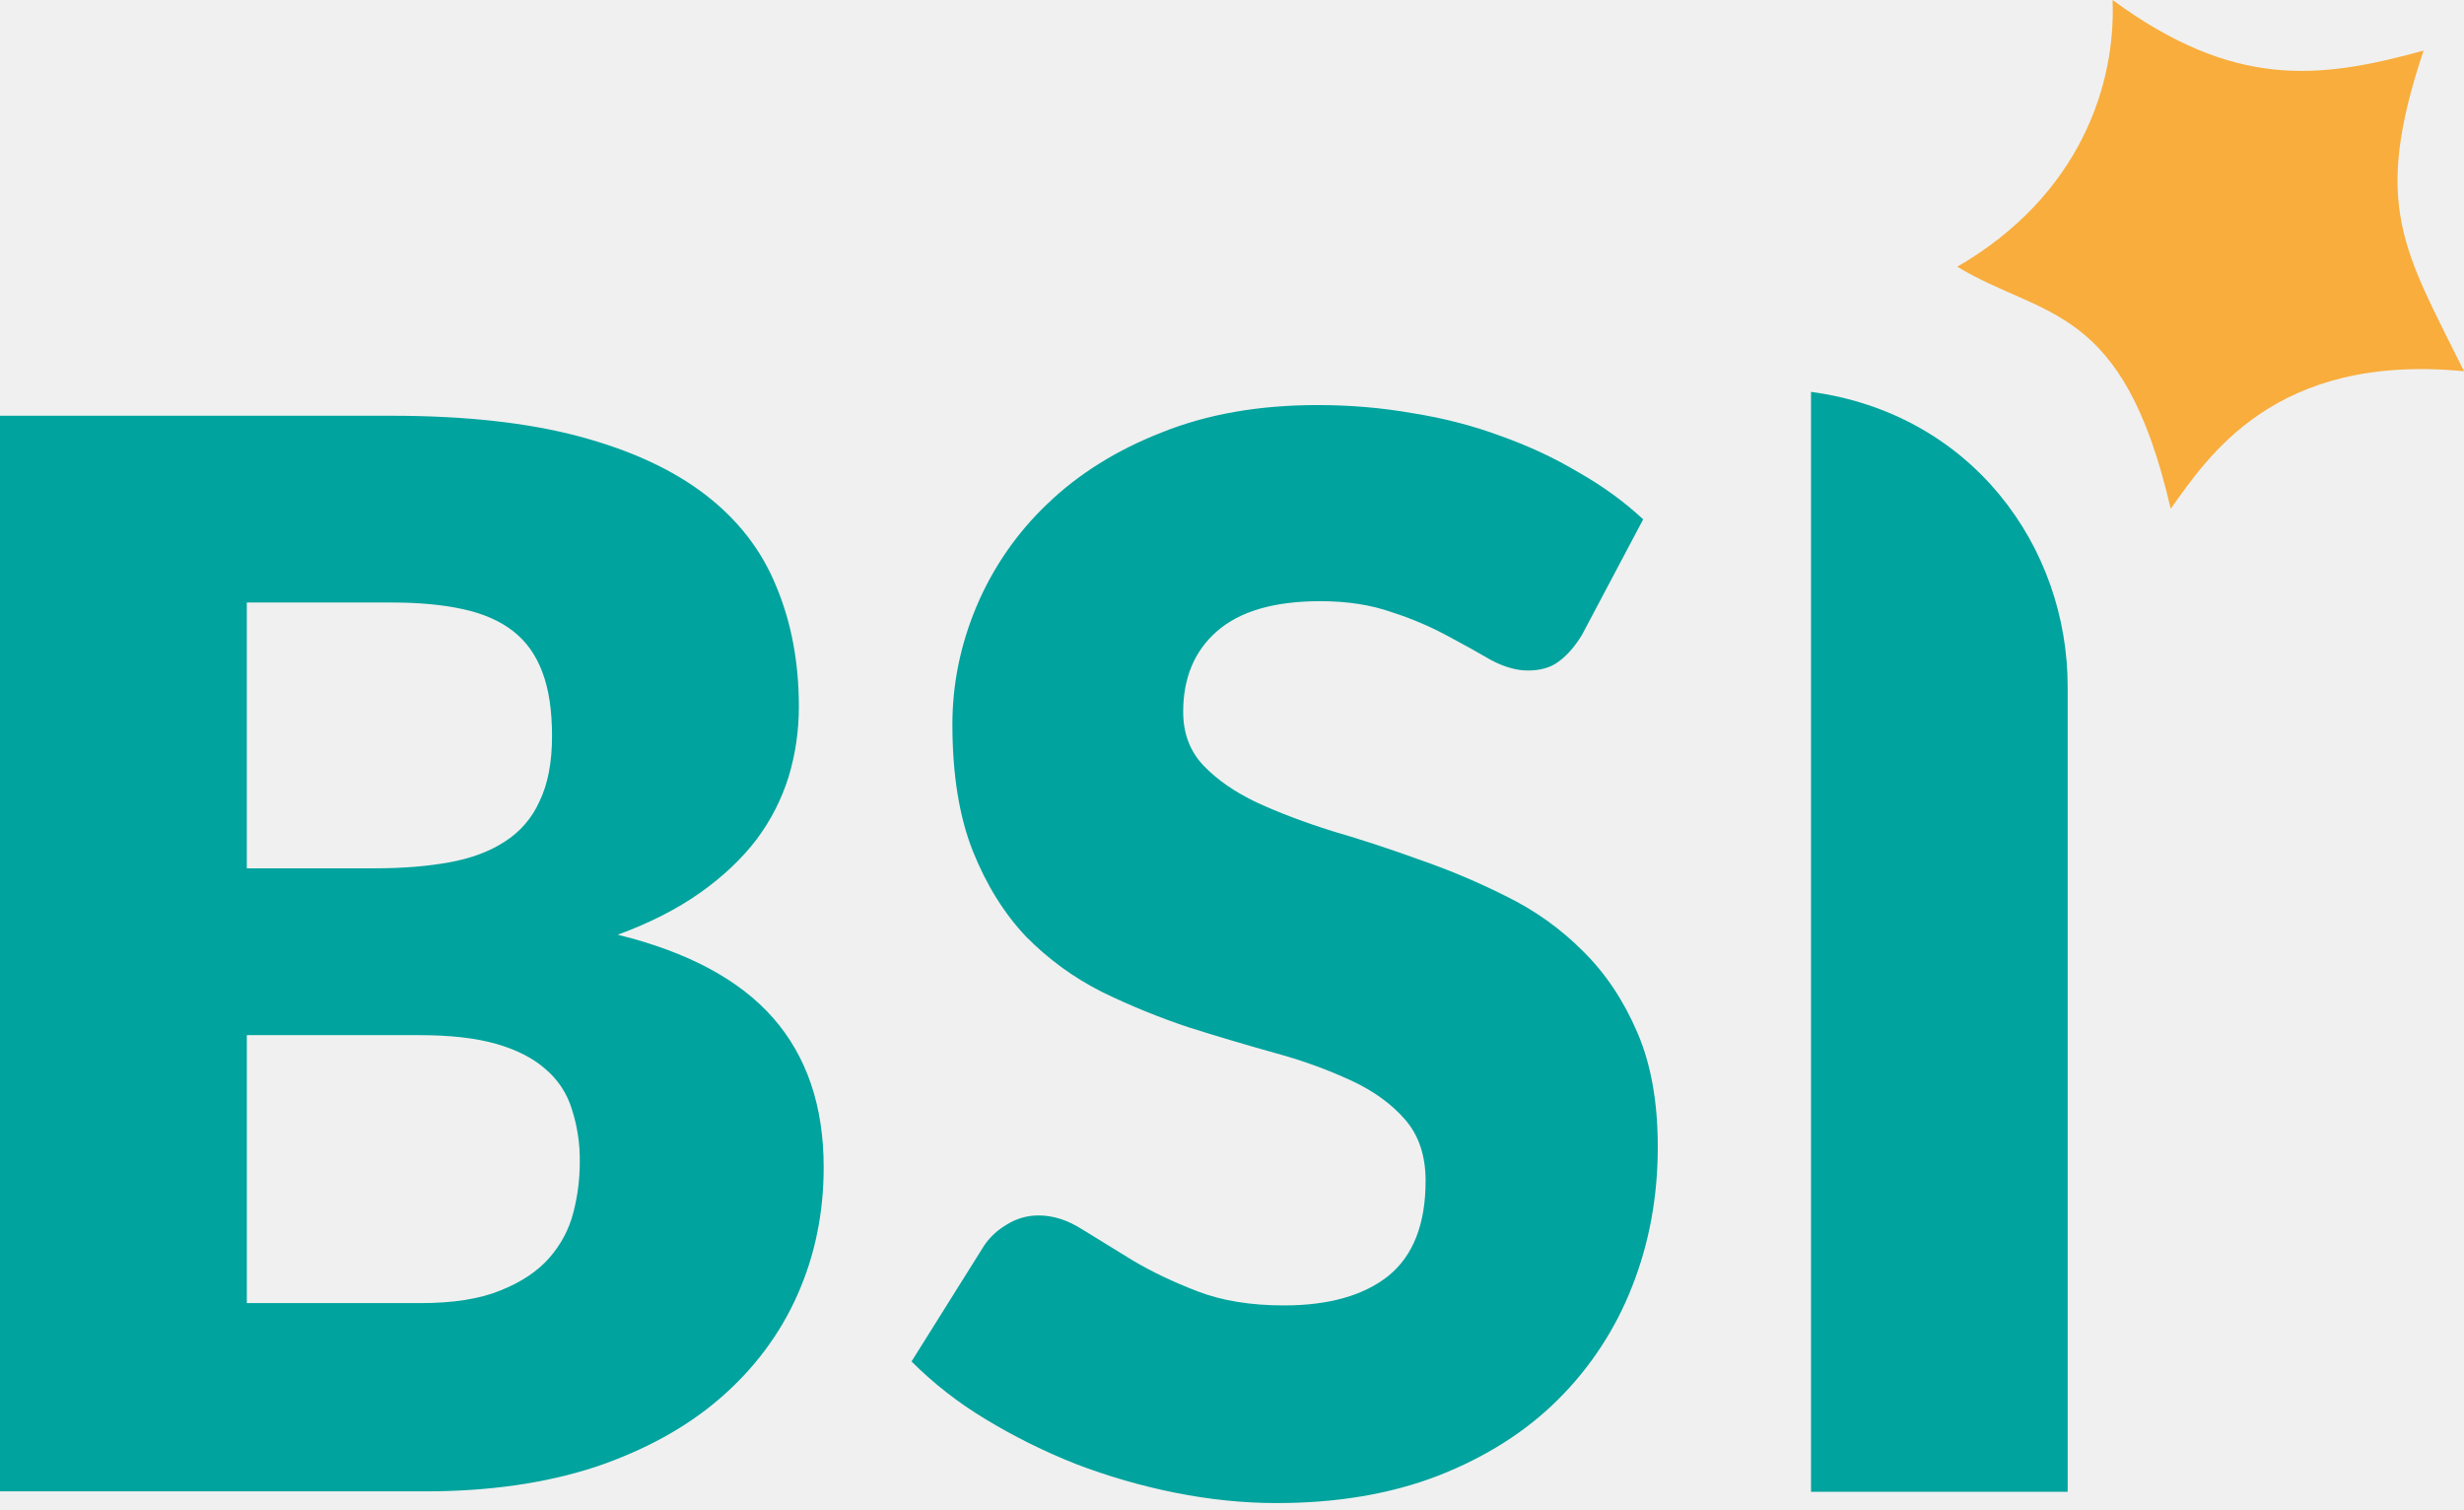
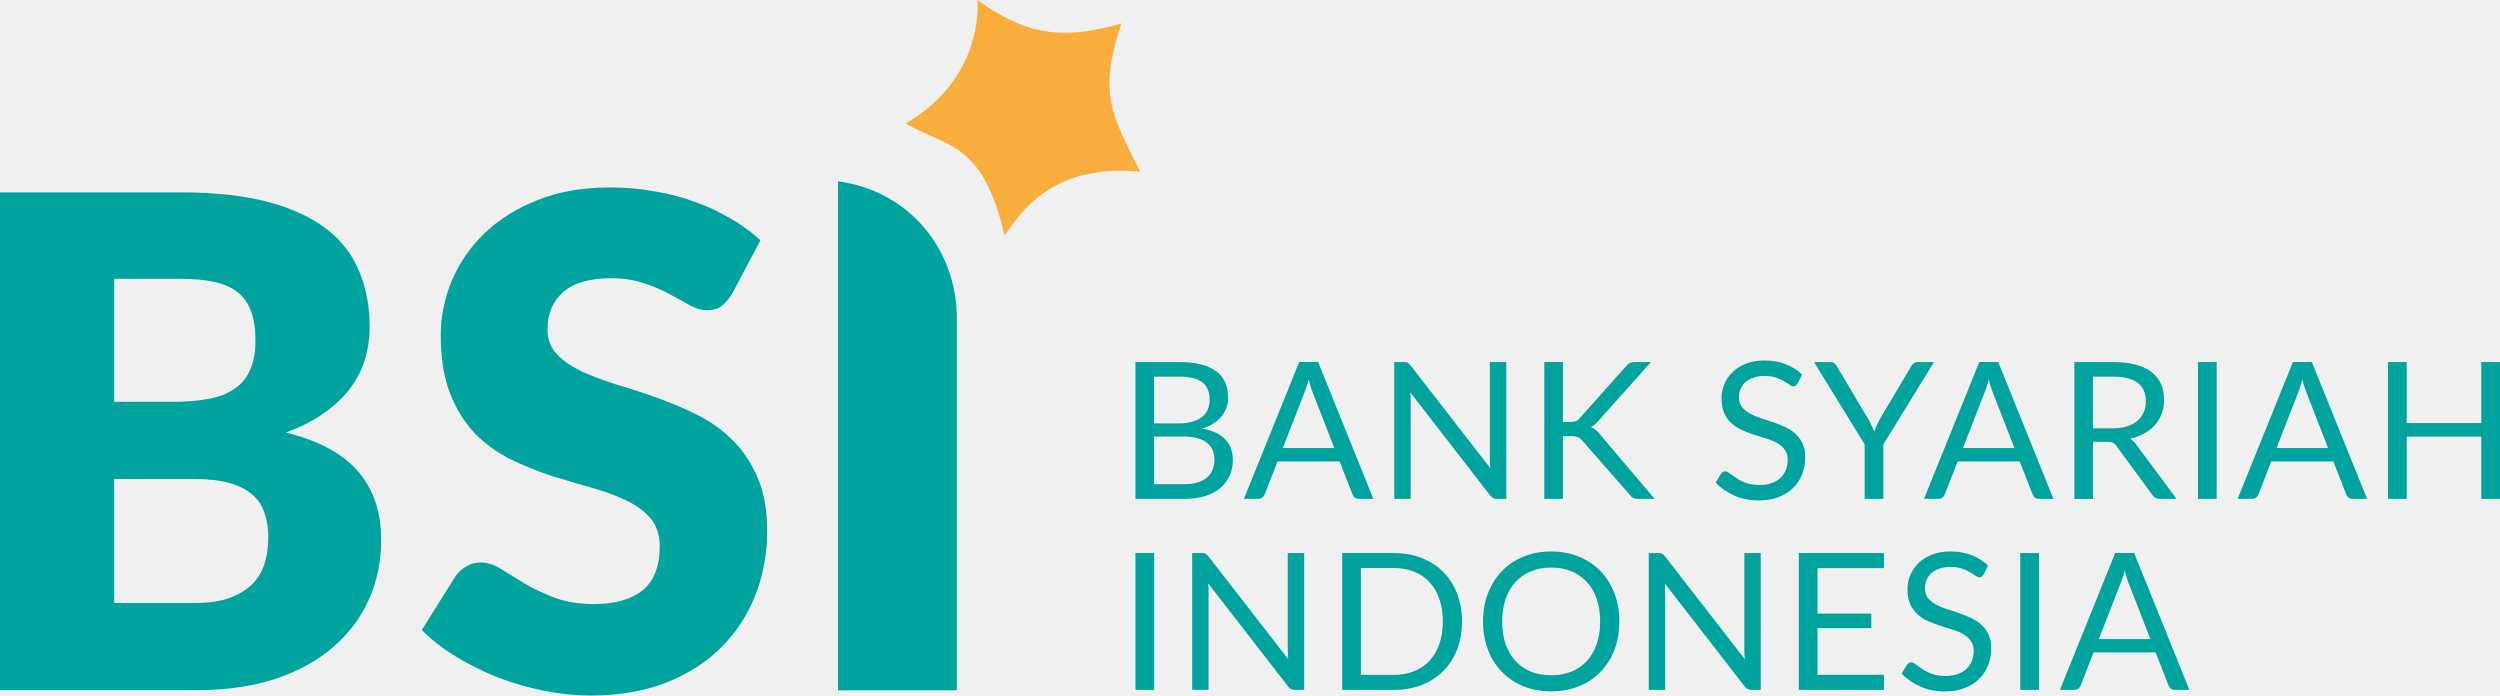
- <svg xmlns="http://www.w3.org/2000/svg" fill="none" viewBox="0 0 80 49" width="100%" height="100%">
-   <g clip-path="url(#clip0_3802_10552)">
-     <path fill="#00A39D" d="M13.656 42.307q1.588 0 2.584-.407 1.02-.407 1.589-1.055t.782-1.462a6.5 6.5 0 0 0 .213-1.654 5.3 5.3 0 0 0-.26-1.725 2.73 2.73 0 0 0-.854-1.295q-.593-.527-1.588-.815t-2.514-.287H8.014v8.7zM8.013 19.561v8.63h4.173q1.327 0 2.395-.193 1.066-.192 1.801-.67a2.97 2.97 0 0 0 1.138-1.319q.404-.839.403-2.11 0-1.245-.308-2.06-.307-.84-.948-1.343-.64-.503-1.636-.719-.973-.215-2.323-.216zm4.695-6.063q3.579 0 6.093.67 2.512.672 4.101 1.894 1.59 1.223 2.3 2.972.735 1.75.735 3.907 0 1.175-.332 2.277a6.7 6.7 0 0 1-1.043 2.037q-.712.936-1.826 1.726-1.114.791-2.679 1.366 3.414.84 5.05 2.709t1.636 4.841q0 2.229-.854 4.147-.853 1.918-2.513 3.355-1.636 1.414-4.054 2.23-2.418.79-5.524.79H0V13.498zm38.651 7.122q-.355.574-.759.862-.38.287-.995.287-.546 0-1.186-.335-.616-.36-1.422-.79a10.6 10.6 0 0 0-1.802-.766q-1.02-.36-2.324-.36-2.251 0-3.366.982-1.09.959-1.09 2.61 0 1.053.663 1.748.665.693 1.73 1.197 1.092.503 2.466.933 1.4.408 2.845.934 1.447.502 2.822 1.197a9.2 9.2 0 0 1 2.465 1.772q1.09 1.077 1.755 2.633.663 1.533.663 3.711 0 2.418-.83 4.525a10.6 10.6 0 0 1-2.417 3.687q-1.566 1.556-3.889 2.466-2.3.886-5.24.886-1.61 0-3.295-.336a20 20 0 0 1-3.224-.933 19.5 19.5 0 0 1-2.94-1.46 12.5 12.5 0 0 1-2.394-1.868l2.37-3.783q.285-.407.735-.67a1.93 1.93 0 0 1 1.02-.288q.711 0 1.422.455.736.456 1.636 1.006.925.55 2.11 1.005 1.185.456 2.798.455 2.181 0 3.39-.957 1.21-.982 1.21-3.089 0-1.22-.665-1.987-.663-.765-1.754-1.269a15.5 15.5 0 0 0-2.442-.885 89 89 0 0 1-2.821-.838 23 23 0 0 1-2.821-1.15 9.4 9.4 0 0 1-2.466-1.795q-1.067-1.125-1.73-2.777-.665-1.677-.665-4.118 0-1.964.783-3.83a9.9 9.9 0 0 1 2.3-3.328q1.517-1.46 3.722-2.323 2.205-.885 5.05-.885 1.588 0 3.082.263 1.517.24 2.868.742 1.352.48 2.513 1.173 1.185.67 2.11 1.532z" />
-     <path fill="#F8AD3C" fill-rule="evenodd" d="M80 12.053c-6.153-.6-8.316 2.789-9.523 4.464-1.54-6.699-4.143-6.17-6.928-7.858C67.575 6.322 68.7 2.69 68.59 0c3.943 2.89 6.692 2.58 10.097 1.643C76.992 6.7 78.06 8.125 80 12.053" clip-rule="evenodd" />
-     <path fill="#00A39D" d="M67.132 48.434h-8.333V12.722c5.214.706 8.34 5.02 8.333 9.584z" />
+ <svg xmlns="http://www.w3.org/2000/svg" viewBox="0 0 135.489 37.693" version="1.1" id="svg8" width="100%" height="100%">
+   <defs id="defs2" />
+   <g id="layer1" transform="translate(4.373364,-127.2144)">
+     <g aria-label="BANK SYARIAH INDONESIA" transform="scale(1.005087,0.9949386)" id="text1001" style="font-weight:500;font-size:10.403px;line-height:1;font-family:Lato;-inkscape-font-specification:'Lato Medium';text-align:center;letter-spacing:0.146px;word-spacing:0px;text-anchor:middle;fill:#00a39d;fill-opacity:1;stroke-width:0.108">
+       <path d="m 59.49,154.236 q 0.432,0 0.744,-0.099 0.312,-0.099 0.51,-0.276 0.203,-0.182 0.296,-0.427 0.094,-0.25 0.094,-0.546 0,-0.577 -0.411,-0.91 -0.411,-0.338 -1.233,-0.338 h -1.613 v 2.596 z m -1.613,-5.857 v 2.544 h 1.332 q 0.427,0 0.739,-0.094 0.317,-0.094 0.52,-0.26 0.208,-0.166 0.307,-0.401 0.099,-0.239 0.099,-0.52 0,-0.661 -0.395,-0.962 -0.395,-0.307 -1.228,-0.307 z m 1.373,-0.796 q 0.687,0 1.181,0.135 0.499,0.135 0.817,0.385 0.323,0.25 0.473,0.614 0.151,0.359 0.151,0.811 0,0.276 -0.088,0.531 -0.083,0.25 -0.255,0.468 -0.172,0.218 -0.437,0.395 -0.26,0.172 -0.614,0.281 0.822,0.156 1.233,0.588 0.416,0.427 0.416,1.124 0,0.473 -0.177,0.863 -0.172,0.39 -0.51,0.671 -0.333,0.281 -0.822,0.437 -0.489,0.151 -1.113,0.151 h -2.632 v -7.454 z" style="font-style:normal;font-variant:normal;font-weight:normal;font-stretch:normal;font-family:Lato;-inkscape-font-specification:Lato;text-align:start;text-anchor:start;fill:#00a39d;fill-opacity:1;stroke-width:0.108" id="path1048" />
+       <path d="m 67.6,152.269 -1.17,-3.033 q -0.052,-0.135 -0.109,-0.312 -0.057,-0.182 -0.109,-0.385 -0.109,0.421 -0.224,0.702 l -1.17,3.027 z m 2.102,2.767 h -0.78 q -0.135,0 -0.218,-0.068 -0.083,-0.068 -0.125,-0.172 l -0.697,-1.8 h -3.345 l -0.697,1.8 q -0.031,0.094 -0.12,0.166 -0.088,0.073 -0.218,0.073 h -0.78 l 2.981,-7.454 h 1.02 z" style="font-style:normal;font-variant:normal;font-weight:normal;font-stretch:normal;font-family:Lato;-inkscape-font-specification:Lato;text-align:start;text-anchor:start;fill:#00a39d;fill-opacity:1;stroke-width:0.108" id="path1050" />
+       <path d="m 76.869,147.583 v 7.454 h -0.505 q -0.12,0 -0.203,-0.042 -0.078,-0.042 -0.156,-0.14 l -4.312,-5.618 q 0.01,0.13 0.016,0.255 0.005,0.125 0.005,0.234 v 5.311 h -0.884 v -7.454 H 71.35 q 0.068,0 0.114,0.01 0.047,0.005 0.083,0.026 0.036,0.016 0.073,0.052 0.036,0.031 0.078,0.083 l 4.312,5.613 q -0.01,-0.135 -0.021,-0.26 -0.005,-0.13 -0.005,-0.244 v -5.28 z" style="font-style:normal;font-variant:normal;font-weight:normal;font-stretch:normal;font-family:Lato;-inkscape-font-specification:Lato;text-align:start;text-anchor:start;fill:#00a39d;fill-opacity:1;stroke-width:0.108" id="path1052" />
+       <path d="m 79.923,150.849 h 0.38 q 0.198,0 0.317,-0.047 0.12,-0.052 0.218,-0.172 l 2.481,-2.809 q 0.104,-0.135 0.218,-0.187 0.114,-0.052 0.281,-0.052 h 0.853 l -2.84,3.209 q -0.104,0.125 -0.203,0.208 -0.094,0.078 -0.203,0.13 0.14,0.047 0.255,0.14 0.114,0.088 0.224,0.234 l 2.965,3.532 H 83.996 q -0.099,0 -0.172,-0.01 -0.068,-0.016 -0.12,-0.042 -0.052,-0.031 -0.094,-0.068 -0.036,-0.042 -0.073,-0.094 l -2.57,-2.96 q -0.104,-0.13 -0.224,-0.182 -0.12,-0.057 -0.364,-0.057 H 79.923 v 3.412 h -1.004 v -7.454 h 1.004 z" style="font-style:normal;font-variant:normal;font-weight:normal;font-stretch:normal;font-family:Lato;-inkscape-font-specification:Lato;text-align:start;text-anchor:start;fill:#00a39d;fill-opacity:1;stroke-width:0.108" id="path1054" />
+       <path d="m 92.579,148.748 q -0.047,0.078 -0.104,0.12 -0.052,0.036 -0.13,0.036 -0.088,0 -0.208,-0.088 -0.12,-0.088 -0.302,-0.192 -0.177,-0.109 -0.432,-0.198 -0.25,-0.088 -0.609,-0.088 -0.338,0 -0.598,0.094 -0.255,0.088 -0.432,0.244 -0.172,0.156 -0.26,0.369 -0.088,0.208 -0.088,0.453 0,0.312 0.151,0.52 0.156,0.203 0.406,0.349 0.255,0.146 0.572,0.255 0.323,0.104 0.655,0.218 0.338,0.114 0.655,0.26 0.323,0.14 0.572,0.359 0.255,0.218 0.406,0.536 0.156,0.317 0.156,0.78 0,0.489 -0.166,0.921 -0.166,0.427 -0.489,0.744 -0.317,0.317 -0.785,0.499 -0.463,0.182 -1.056,0.182 -0.728,0 -1.321,-0.26 -0.593,-0.265 -1.014,-0.713 l 0.291,-0.479 q 0.042,-0.057 0.099,-0.094 0.062,-0.042 0.135,-0.042 0.068,0 0.151,0.057 0.088,0.052 0.198,0.135 0.109,0.083 0.25,0.182 0.14,0.099 0.317,0.182 0.182,0.083 0.411,0.14 0.229,0.052 0.515,0.052 0.359,0 0.64,-0.099 0.281,-0.099 0.473,-0.276 0.198,-0.182 0.302,-0.432 0.104,-0.25 0.104,-0.557 0,-0.338 -0.156,-0.551 -0.151,-0.218 -0.401,-0.364 -0.25,-0.146 -0.572,-0.244 -0.323,-0.104 -0.655,-0.208 -0.333,-0.109 -0.655,-0.25 -0.323,-0.14 -0.572,-0.364 -0.25,-0.224 -0.406,-0.557 -0.151,-0.338 -0.151,-0.832 0,-0.395 0.151,-0.765 0.156,-0.369 0.447,-0.655 0.296,-0.286 0.723,-0.458 0.432,-0.172 0.988,-0.172 0.624,0 1.134,0.198 0.515,0.198 0.905,0.572 z" style="font-style:normal;font-variant:normal;font-weight:normal;font-stretch:normal;font-family:Lato;-inkscape-font-specification:Lato;text-align:start;text-anchor:start;fill:#00a39d;fill-opacity:1;stroke-width:0.108" id="path1056" />
+       <path d="m 97.203,152.067 v 2.97 h -1.009 v -2.97 l -2.731,-4.484 h 0.884 q 0.135,0 0.213,0.068 0.078,0.062 0.135,0.166 l 1.706,2.897 q 0.094,0.182 0.172,0.343 0.078,0.156 0.135,0.317 0.057,-0.161 0.13,-0.317 0.073,-0.161 0.161,-0.343 l 1.701,-2.897 q 0.047,-0.088 0.13,-0.161 0.083,-0.073 0.213,-0.073 h 0.889 z" style="font-style:normal;font-variant:normal;font-weight:normal;font-stretch:normal;font-family:Lato;-inkscape-font-specification:Lato;text-align:start;text-anchor:start;fill:#00a39d;fill-opacity:1;stroke-width:0.108" id="path1058" />
+       <path d="m 104.272,152.269 -1.17,-3.033 q -0.052,-0.135 -0.109,-0.312 -0.057,-0.182 -0.109,-0.385 -0.109,0.421 -0.224,0.702 l -1.17,3.027 z m 2.102,2.767 h -0.78 q -0.135,0 -0.218,-0.068 -0.083,-0.068 -0.125,-0.172 l -0.697,-1.8 h -3.345 l -0.697,1.8 q -0.031,0.094 -0.12,0.166 -0.088,0.073 -0.218,0.073 h -0.78 l 2.981,-7.454 h 1.02 z" style="font-style:normal;font-variant:normal;font-weight:normal;font-stretch:normal;font-family:Lato;-inkscape-font-specification:Lato;text-align:start;text-anchor:start;fill:#00a39d;fill-opacity:1;stroke-width:0.108" id="path1060" />
+       <path d="m 109.567,151.193 q 0.437,0 0.77,-0.104 0.338,-0.109 0.562,-0.302 0.229,-0.198 0.343,-0.468 0.114,-0.271 0.114,-0.598 0,-0.666 -0.437,-1.004 -0.437,-0.338 -1.311,-0.338 h -1.103 v 2.814 z m 3.444,3.844 h -0.895 q -0.276,0 -0.406,-0.213 l -1.935,-2.663 q -0.088,-0.125 -0.192,-0.177 -0.099,-0.057 -0.312,-0.057 h -0.765 v 3.111 h -1.004 v -7.454 h 2.107 q 0.707,0 1.222,0.146 0.515,0.14 0.848,0.411 0.338,0.27 0.499,0.655 0.161,0.38 0.161,0.853 0,0.395 -0.125,0.739 -0.125,0.343 -0.364,0.619 -0.234,0.27 -0.577,0.463 -0.338,0.192 -0.77,0.291 0.192,0.109 0.333,0.317 z" style="font-style:normal;font-variant:normal;font-weight:normal;font-stretch:normal;font-family:Lato;-inkscape-font-specification:Lato;text-align:start;text-anchor:start;fill:#00a39d;fill-opacity:1;stroke-width:0.108" id="path1062" />
+       <path d="m 115.175,155.037 h -1.009 v -7.454 h 1.009 z" style="font-style:normal;font-variant:normal;font-weight:normal;font-stretch:normal;font-family:Lato;-inkscape-font-specification:Lato;text-align:start;text-anchor:start;fill:#00a39d;fill-opacity:1;stroke-width:0.108" id="path1064" />
+       <path d="m 121.183,152.269 -1.17,-3.033 q -0.052,-0.135 -0.109,-0.312 -0.057,-0.182 -0.109,-0.385 -0.109,0.421 -0.224,0.702 l -1.17,3.027 z m 2.102,2.767 h -0.78 q -0.135,0 -0.218,-0.068 -0.083,-0.068 -0.125,-0.172 l -0.697,-1.8 h -3.345 l -0.697,1.8 q -0.031,0.094 -0.12,0.166 -0.088,0.073 -0.218,0.073 h -0.78 l 2.981,-7.454 h 1.02 z" style="font-style:normal;font-variant:normal;font-weight:normal;font-stretch:normal;font-family:Lato;-inkscape-font-specification:Lato;text-align:start;text-anchor:start;fill:#00a39d;fill-opacity:1;stroke-width:0.108" id="path1066" />
+       <path d="m 130.452,147.583 v 7.454 h -1.009 v -3.392 h -4.021 v 3.392 h -1.009 v -7.454 h 1.009 v 3.324 h 4.021 v -3.324 z" style="font-style:normal;font-variant:normal;font-weight:normal;font-stretch:normal;font-family:Lato;-inkscape-font-specification:Lato;text-align:start;text-anchor:start;fill:#00a39d;fill-opacity:1;stroke-width:0.108" id="path1068" />
+       <path d="m 57.883,165.44 h -1.009 v -7.454 h 1.009 z" style="font-style:normal;font-variant:normal;font-weight:normal;font-stretch:normal;font-family:Lato;-inkscape-font-specification:Lato;text-align:start;text-anchor:start;fill:#00a39d;fill-opacity:1;stroke-width:0.108" id="path1070" />
+       <path d="m 65.972,157.986 v 7.454 h -0.505 q -0.12,0 -0.203,-0.042 -0.078,-0.042 -0.156,-0.14 l -4.312,-5.618 q 0.01,0.13 0.016,0.255 0.005,0.125 0.005,0.234 v 5.311 h -0.884 v -7.454 h 0.52 q 0.068,0 0.114,0.01 0.047,0.005 0.083,0.026 0.036,0.016 0.073,0.052 0.036,0.031 0.078,0.083 l 4.312,5.613 q -0.01,-0.135 -0.021,-0.26 -0.005,-0.13 -0.005,-0.244 v -5.28 z" style="font-style:normal;font-variant:normal;font-weight:normal;font-stretch:normal;font-family:Lato;-inkscape-font-specification:Lato;text-align:start;text-anchor:start;fill:#00a39d;fill-opacity:1;stroke-width:0.108" id="path1072" />
+       <path d="m 74.482,161.716 q 0,0.837 -0.265,1.524 -0.265,0.687 -0.749,1.176 -0.484,0.489 -1.165,0.759 -0.676,0.265 -1.498,0.265 h -2.783 v -7.454 h 2.783 q 0.822,0 1.498,0.271 0.681,0.265 1.165,0.759 0.484,0.489 0.749,1.176 0.265,0.687 0.265,1.524 z m -1.035,0 q 0,-0.687 -0.187,-1.228 -0.187,-0.541 -0.531,-0.916 -0.343,-0.375 -0.832,-0.572 -0.489,-0.198 -1.092,-0.198 h -1.774 v 5.821 h 1.774 q 0.603,0 1.092,-0.198 0.489,-0.198 0.832,-0.567 0.343,-0.375 0.531,-0.916 0.187,-0.541 0.187,-1.228 z" style="font-style:normal;font-variant:normal;font-weight:normal;font-stretch:normal;font-family:Lato;-inkscape-font-specification:Lato;text-align:start;text-anchor:start;fill:#00a39d;fill-opacity:1;stroke-width:0.108" id="path1074" />
+       <path d="m 82.966,161.716 q 0,0.837 -0.265,1.54 -0.265,0.697 -0.749,1.202 -0.484,0.505 -1.165,0.785 -0.676,0.276 -1.498,0.276 -0.822,0 -1.498,-0.276 -0.676,-0.281 -1.16,-0.785 -0.484,-0.505 -0.749,-1.202 -0.265,-0.702 -0.265,-1.54 0,-0.837 0.265,-1.535 0.265,-0.702 0.749,-1.207 0.484,-0.51 1.16,-0.791 0.676,-0.281 1.498,-0.281 0.822,0 1.498,0.281 0.681,0.281 1.165,0.791 0.484,0.505 0.749,1.207 0.265,0.697 0.265,1.535 z m -1.035,0 q 0,-0.687 -0.187,-1.233 -0.187,-0.546 -0.531,-0.921 -0.343,-0.38 -0.832,-0.583 -0.489,-0.203 -1.092,-0.203 -0.598,0 -1.087,0.203 -0.489,0.203 -0.837,0.583 -0.343,0.375 -0.531,0.921 -0.187,0.546 -0.187,1.233 0,0.687 0.187,1.233 0.187,0.541 0.531,0.921 0.349,0.375 0.837,0.577 0.489,0.198 1.087,0.198 0.603,0 1.092,-0.198 0.489,-0.203 0.832,-0.577 0.343,-0.38 0.531,-0.921 0.187,-0.546 0.187,-1.233 z" style="font-style:normal;font-variant:normal;font-weight:normal;font-stretch:normal;font-family:Lato;-inkscape-font-specification:Lato;text-align:start;text-anchor:start;fill:#00a39d;fill-opacity:1;stroke-width:0.108" id="path1076" />
+       <path d="m 90.591,157.986 v 7.454 h -0.505 q -0.12,0 -0.203,-0.042 -0.078,-0.042 -0.156,-0.14 l -4.312,-5.618 q 0.01,0.13 0.016,0.255 0.005,0.125 0.005,0.234 v 5.311 h -0.884 v -7.454 h 0.52 q 0.068,0 0.114,0.01 0.047,0.005 0.083,0.026 0.036,0.016 0.073,0.052 0.036,0.031 0.078,0.083 l 4.312,5.613 q -0.01,-0.135 -0.021,-0.26 -0.005,-0.13 -0.005,-0.244 v -5.28 z" style="font-style:normal;font-variant:normal;font-weight:normal;font-stretch:normal;font-family:Lato;-inkscape-font-specification:Lato;text-align:start;text-anchor:start;fill:#00a39d;fill-opacity:1;stroke-width:0.108" id="path1078" />
+       <path d="m 97.239,164.618 -0.005,0.822 h -4.593 v -7.454 h 4.593 v 0.822 h -3.584 v 2.476 h 2.903 v 0.791 h -2.903 v 2.544 z" style="font-style:normal;font-variant:normal;font-weight:normal;font-stretch:normal;font-family:Lato;-inkscape-font-specification:Lato;text-align:start;text-anchor:start;fill:#00a39d;fill-opacity:1;stroke-width:0.108" id="path1080" />
+       <path d="m 102.607,159.151 q -0.047,0.078 -0.104,0.12 -0.052,0.036 -0.13,0.036 -0.088,0 -0.208,-0.088 -0.12,-0.088 -0.302,-0.192 -0.177,-0.109 -0.432,-0.198 -0.25,-0.088 -0.609,-0.088 -0.338,0 -0.598,0.094 -0.255,0.088 -0.432,0.244 -0.172,0.156 -0.26,0.369 -0.088,0.208 -0.088,0.453 0,0.312 0.151,0.52 0.156,0.203 0.406,0.349 0.255,0.146 0.572,0.255 0.323,0.104 0.655,0.218 0.338,0.114 0.655,0.26 0.323,0.14 0.572,0.359 0.255,0.218 0.406,0.536 0.156,0.317 0.156,0.78 0,0.489 -0.166,0.921 -0.166,0.427 -0.489,0.744 -0.317,0.317 -0.785,0.499 -0.463,0.182 -1.056,0.182 -0.728,0 -1.321,-0.26 -0.593,-0.265 -1.014,-0.713 l 0.291,-0.479 q 0.042,-0.057 0.099,-0.094 0.062,-0.042 0.135,-0.042 0.068,0 0.151,0.057 0.088,0.052 0.198,0.135 0.109,0.083 0.25,0.182 0.14,0.099 0.317,0.182 0.182,0.083 0.411,0.14 0.229,0.052 0.515,0.052 0.359,0 0.64,-0.099 0.281,-0.099 0.473,-0.276 0.198,-0.182 0.302,-0.432 0.104,-0.25 0.104,-0.557 0,-0.338 -0.156,-0.551 -0.151,-0.218 -0.401,-0.364 -0.25,-0.146 -0.572,-0.244 -0.323,-0.104 -0.655,-0.208 -0.333,-0.109 -0.655,-0.25 -0.323,-0.14 -0.572,-0.364 -0.25,-0.224 -0.406,-0.557 -0.151,-0.338 -0.151,-0.832 0,-0.395 0.151,-0.765 0.156,-0.369 0.447,-0.655 0.296,-0.286 0.723,-0.458 0.432,-0.172 0.988,-0.172 0.624,0 1.134,0.198 0.515,0.198 0.905,0.572 z" style="font-style:normal;font-variant:normal;font-weight:normal;font-stretch:normal;font-family:Lato;-inkscape-font-specification:Lato;text-align:start;text-anchor:start;fill:#00a39d;fill-opacity:1;stroke-width:0.108" id="path1082" />
+       <path d="m 105.593,165.44 h -1.009 v -7.454 h 1.009 z" style="font-style:normal;font-variant:normal;font-weight:normal;font-stretch:normal;font-family:Lato;-inkscape-font-specification:Lato;text-align:start;text-anchor:start;fill:#00a39d;fill-opacity:1;stroke-width:0.108" id="path1084" />
+       <path d="m 111.601,162.673 -1.17,-3.033 q -0.052,-0.135 -0.109,-0.312 -0.057,-0.182 -0.109,-0.385 -0.109,0.421 -0.224,0.702 l -1.17,3.027 z m 2.102,2.767 h -0.78 q -0.135,0 -0.218,-0.068 -0.083,-0.068 -0.125,-0.172 l -0.697,-1.8 h -3.345 l -0.697,1.8 q -0.031,0.094 -0.12,0.166 -0.088,0.073 -0.218,0.073 h -0.78 l 2.981,-7.454 h 1.02 z" style="font-style:normal;font-variant:normal;font-weight:normal;font-stretch:normal;font-family:Lato;-inkscape-font-specification:Lato;text-align:start;text-anchor:start;fill:#00a39d;fill-opacity:1;stroke-width:0.108" id="path1086" />
+     </g>
+     <path d="m 6.175,159.894 q 1.227,0 1.996,-0.315 0.787,-0.315 1.227,-0.815 0.44,-0.5 0.604,-1.129 0.165,-0.629 0.165,-1.277 0,-0.741 -0.201,-1.333 Q 9.782,154.432 9.306,154.025 8.849,153.618 8.079,153.395 7.31,153.173 6.138,153.173 H 1.816 v 6.72 z M 1.816,142.324 v 6.665 h 3.223 q 1.026,0 1.85,-0.148 0.824,-0.148 1.392,-0.518 0.586,-0.37 0.879,-1.018 0.311,-0.648 0.311,-1.629 0,-0.963 -0.238,-1.592 -0.238,-0.648 -0.733,-1.037 -0.494,-0.389 -1.264,-0.555 -0.751,-0.167 -1.795,-0.167 z m 3.626,-4.684 q 2.765,0 4.706,0.518 1.941,0.518 3.168,1.463 1.227,0.944 1.776,2.296 0.568,1.351 0.568,3.018 0,0.907 -0.256,1.759 -0.256,0.833 -0.806,1.574 -0.549,0.722 -1.41,1.333 -0.861,0.611 -2.069,1.055 2.637,0.648 3.901,2.092 1.264,1.444 1.264,3.74 0,1.722 -0.659,3.203 -0.659,1.481 -1.941,2.592 -1.264,1.092 -3.131,1.722 -1.868,0.611 -4.267,0.611 H -4.373 v -26.974 z" style="font-style:normal;font-variant:normal;font-weight:900;font-stretch:normal;font-size:25.4px;line-height:1;font-family:Lato;-inkscape-font-specification:'Lato Heavy';text-align:center;letter-spacing:0.283px;word-spacing:0px;text-anchor:middle;fill:#00a39d;fill-opacity:1;stroke-width:0.384" id="path851" />
+     <path d="m 35.298,143.142 q -0.275,0.444 -0.586,0.666 -0.293,0.222 -0.769,0.222 -0.421,0 -0.916,-0.259 -0.476,-0.277 -1.099,-0.61 -0.604,-0.333 -1.392,-0.592 -0.787,-0.277 -1.795,-0.277 -1.74,0 -2.6,0.758 -0.842,0.74 -0.842,2.016 0,0.814 0.513,1.35 0.513,0.536 1.337,0.925 0.842,0.388 1.905,0.721 1.08,0.314 2.198,0.721 1.117,0.388 2.179,0.925 1.08,0.536 1.905,1.368 0.842,0.832 1.355,2.034 0.513,1.184 0.513,2.866 0,1.868 -0.641,3.495 -0.641,1.627 -1.868,2.848 -1.209,1.202 -3.003,1.905 -1.776,0.684 -4.047,0.684 -1.245,0 -2.545,-0.259 -1.282,-0.259 -2.491,-0.721 -1.209,-0.481 -2.271,-1.128 -1.062,-0.647 -1.85,-1.442 l 1.831,-2.922 q 0.22,-0.314 0.568,-0.518 0.366,-0.222 0.787,-0.222 0.549,0 1.099,0.351 0.568,0.351 1.264,0.777 0.714,0.425 1.63,0.777 0.916,0.351 2.161,0.351 1.685,0 2.619,-0.74 0.934,-0.758 0.934,-2.386 0,-0.943 -0.513,-1.535 -0.513,-0.592 -1.355,-0.98 -0.824,-0.388 -1.886,-0.684 -1.062,-0.296 -2.179,-0.647 -1.117,-0.37 -2.179,-0.888 -1.062,-0.536 -1.905,-1.387 -0.824,-0.869 -1.337,-2.145 -0.513,-1.294 -0.513,-3.181 0,-1.516 0.604,-2.959 0.604,-1.442 1.776,-2.57 1.172,-1.128 2.875,-1.794 1.703,-0.684 3.901,-0.684 1.227,0 2.381,0.203 1.172,0.185 2.216,0.573 1.044,0.37 1.941,0.906 0.916,0.518 1.63,1.184 z" style="font-style:normal;font-variant:normal;font-weight:900;font-stretch:normal;font-size:25.4px;line-height:1;font-family:Lato;-inkscape-font-specification:'Lato Heavy';text-align:center;letter-spacing:0.283px;word-spacing:0px;text-anchor:middle;fill:#00a39d;fill-opacity:1;stroke-width:0.383" id="path853" />
+     <path id="path915" style="fill:#f8ad3c;fill-opacity:1;fill-rule:evenodd;stroke-width:0.127" d="m 57.421,136.525 c -4.753,-0.463 -6.424,2.154 -7.356,3.448 -1.189,-5.175 -3.2,-4.767 -5.351,-6.07 3.109,-1.805 3.979,-4.61 3.893,-6.688 3.045,2.233 5.169,1.993 7.799,1.269 -1.309,3.905 -0.482,5.007 1.015,8.041 z" />
+     <path d="m 47.481,164.626 h -6.437 V 137.041 c 4.028,0.546 6.443,3.877 6.437,7.403 z" style="font-style:normal;font-variant:normal;font-weight:900;font-stretch:normal;font-size:25.4px;line-height:1;font-family:Lato;-inkscape-font-specification:'Lato Heavy';text-align:center;letter-spacing:0.283px;word-spacing:0px;text-anchor:middle;fill:#00a39d;fill-opacity:1;stroke-width:0.382" id="path855" />
  </g>
-   <defs>
-     <clipPath id="clip0_3802_10552">
-       <path fill="#fff" d="M0 0h80v48.798H0z" />
-     </clipPath>
-   </defs>
</svg>
